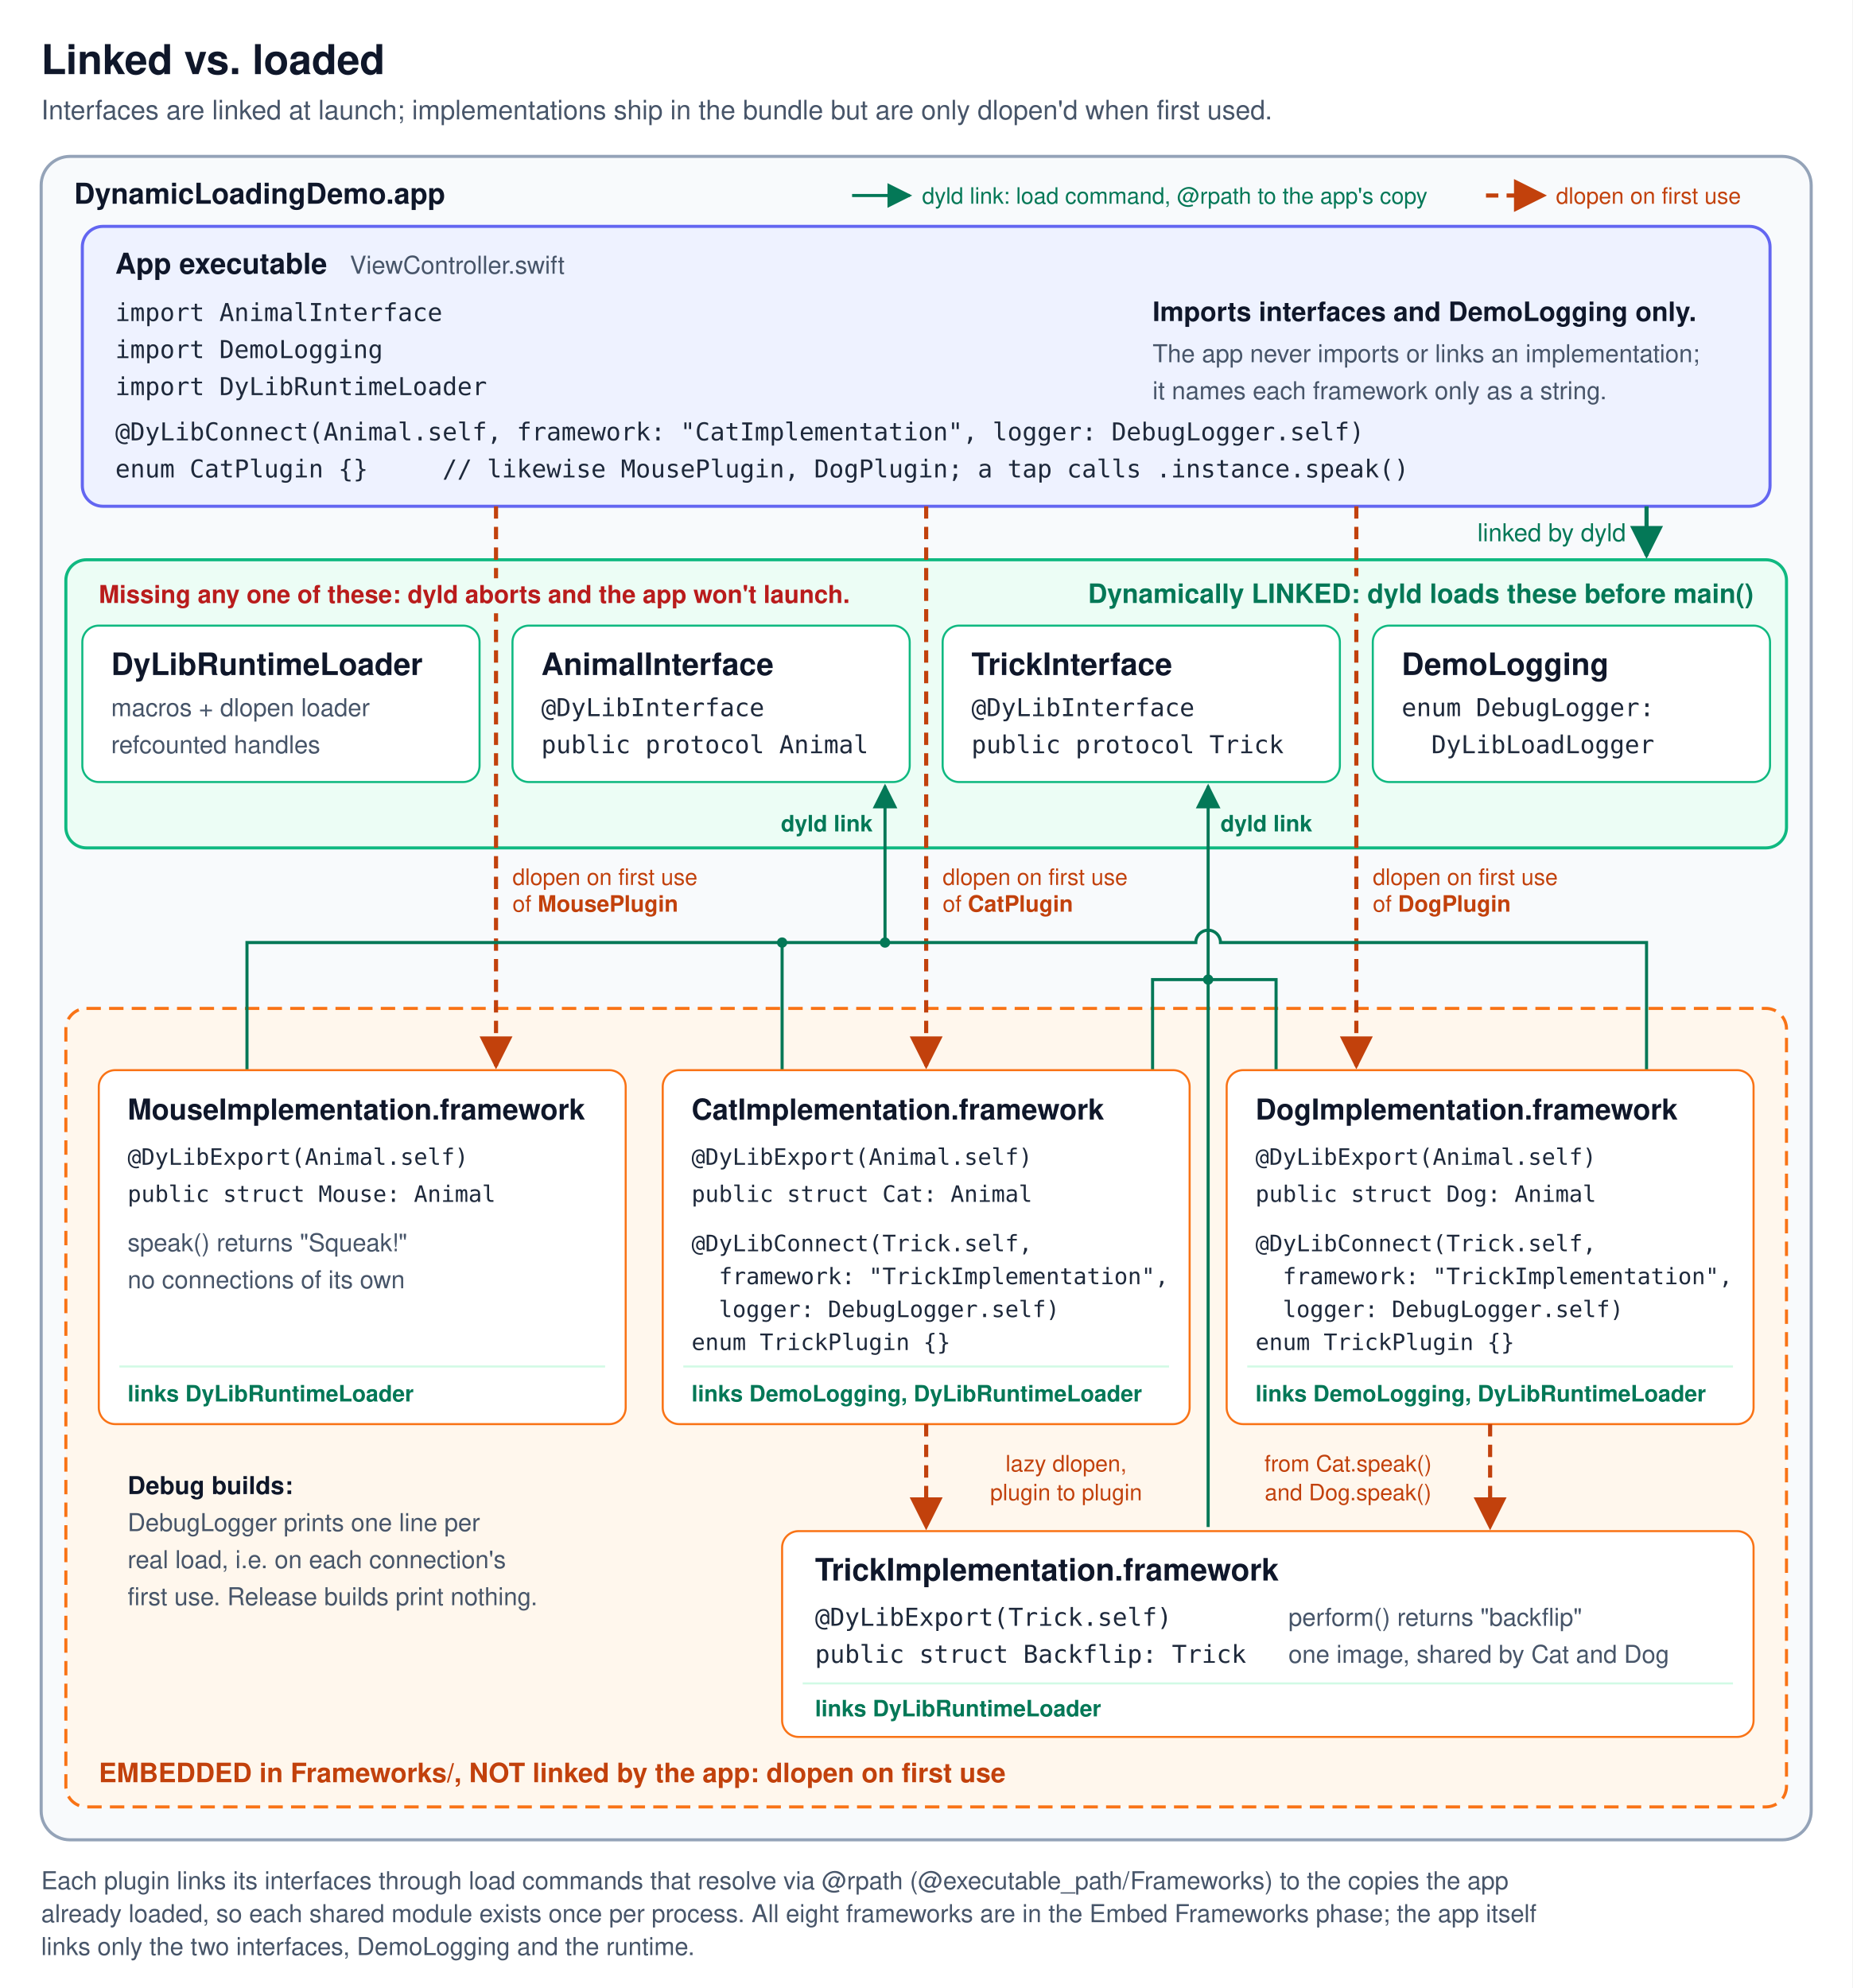
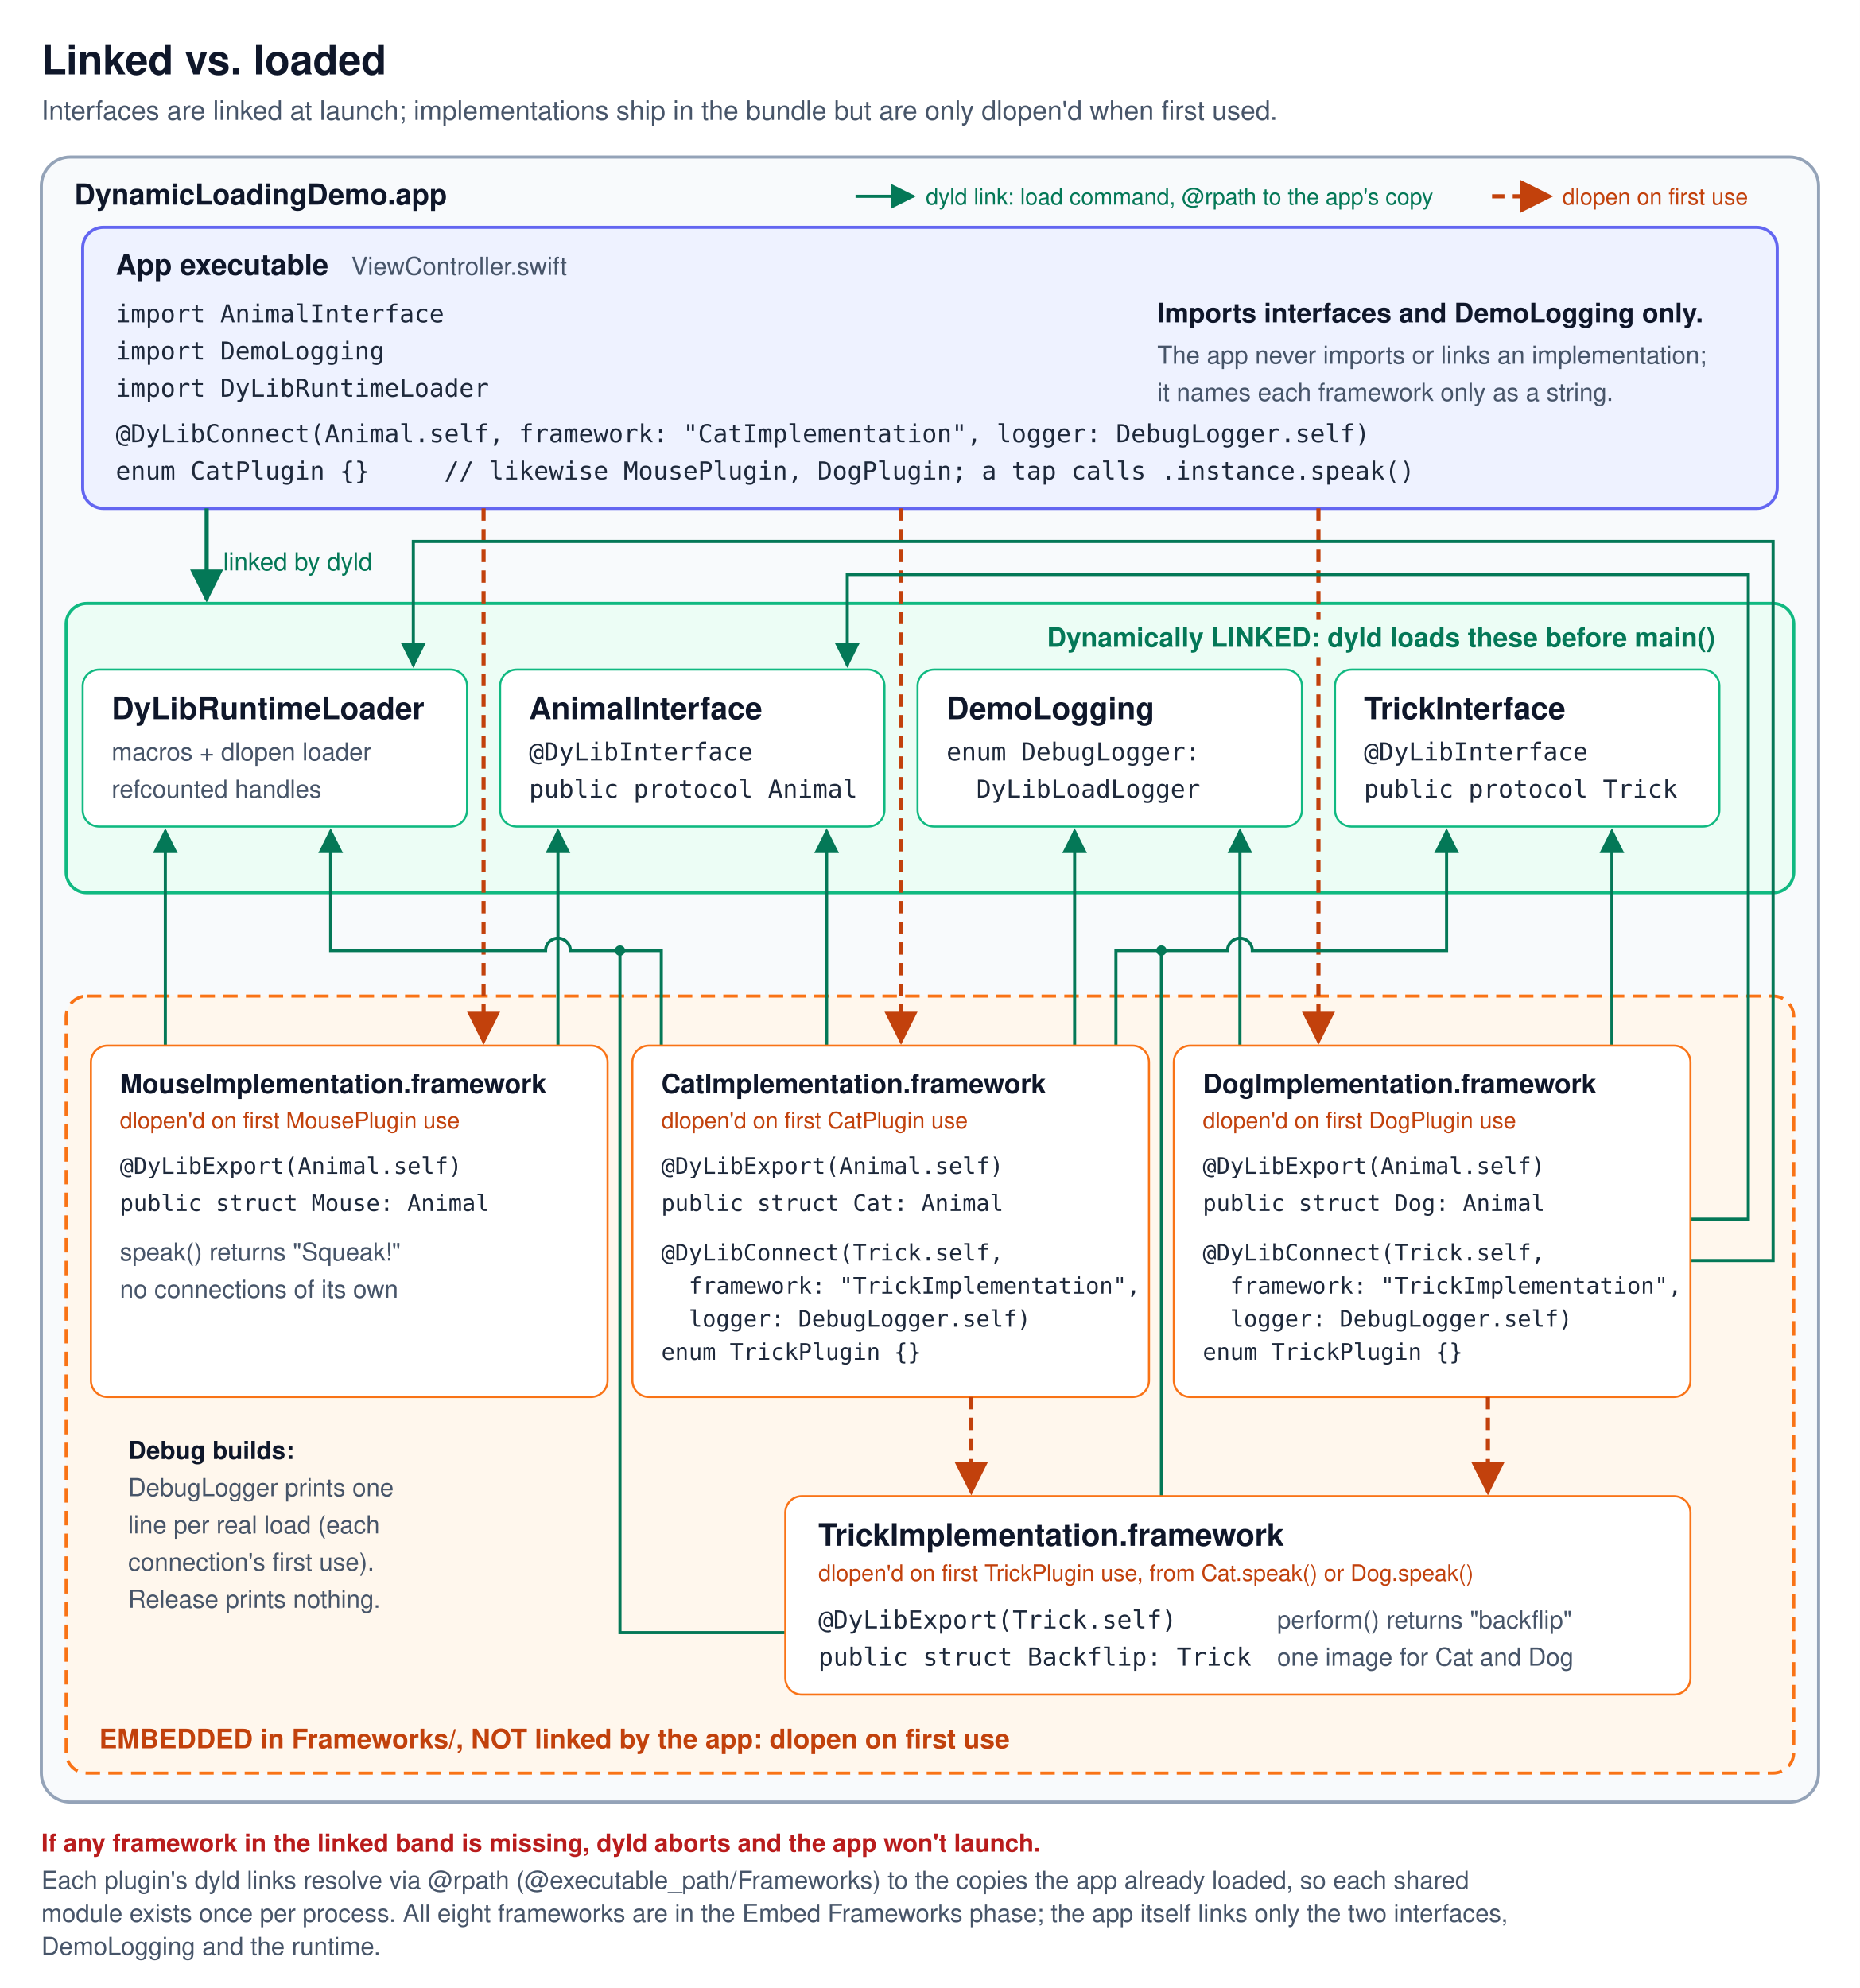
- <svg xmlns="http://www.w3.org/2000/svg" xml:space="preserve" width="900" height="966" viewBox="0 0 900 966" font-family="-apple-system, system-ui, 'Segoe UI', Helvetica, Arial, sans-serif">
+ <svg xmlns="http://www.w3.org/2000/svg" xml:space="preserve" width="900" height="962" viewBox="0 0 900 962" font-family="-apple-system, system-ui, 'Segoe UI', Helvetica, Arial, sans-serif">
  <defs>
    <marker id="arrSolid" viewBox="0 0 10 10" refX="9" refY="5" markerWidth="8" markerHeight="8" orient="auto-start-reverse">
      <path d="M0,0 L10,5 L0,10 z" fill="#047857" />
    </marker>
    <marker id="arrDash" viewBox="0 0 10 10" refX="9" refY="5" markerWidth="8" markerHeight="8" orient="auto-start-reverse">
      <path d="M0,0 L10,5 L0,10 z" fill="#c2410c" />
    </marker>
  </defs>
  <style>
    .t { fill: #0f172a; }
    .muted { fill: #475569; }
    .code { font-family: ui-monospace, SFMono-Regular, Menlo, Consolas, monospace; font-size: 12px; fill: #1e293b; white-space: pre; }
    .code-sm { font-family: ui-monospace, SFMono-Regular, Menlo, Consolas, monospace; font-size: 11px; fill: #1e293b; white-space: pre; }
    .h { font-weight: 700; }
  </style>
-   <rect x="0" y="0" width="900" height="966" fill="#ffffff" />
+   <rect x="0" y="0" width="900" height="962" fill="#ffffff" />
  <text x="20" y="36" class="t h" font-size="20">Linked vs. loaded</text>
  <text x="20" y="58" class="muted" font-size="13">Interfaces are linked at launch; implementations ship in the bundle but are only dlopen'd when first used.</text>
-   <rect x="20" y="76" width="860" height="818" rx="14" fill="#f8fafc" stroke="#94a3b8" stroke-width="1.5" />
+   <rect x="20" y="76" width="860" height="796" rx="14" fill="#f8fafc" stroke="#94a3b8" stroke-width="1.5" />
  <text x="36" y="99" class="t h" font-size="14">DynamicLoadingDemo.app</text>
  <line x1="414" y1="95" x2="442" y2="95" stroke="#047857" stroke-width="1.5" marker-end="url(#arrSolid)" />
  <text x="448" y="99" fill="#047857" font-size="11">dyld link: load command, @rpath to the app's copy</text>
  <line x1="722" y1="95" x2="750" y2="95" stroke="#c2410c" stroke-width="2" stroke-dasharray="6 4" marker-end="url(#arrDash)" />
  <text x="756" y="99" fill="#c2410c" font-size="11">dlopen on first use</text>
  <rect x="40" y="110" width="820" height="136" rx="10" fill="#eef2ff" stroke="#6366f1" stroke-width="1.5" />
  <text x="56" y="133" class="t h" font-size="14">App executable</text>
  <text x="170" y="133" class="muted" font-size="12">ViewController.swift</text>
  <text x="56" y="156" class="code">import AnimalInterface</text>
  <text x="56" y="174" class="code">import DemoLogging</text>
  <text x="56" y="192" class="code">import DyLibRuntimeLoader</text>
  <text x="56" y="214" class="code">@DyLibConnect(Animal.self, framework: "CatImplementation", logger: DebugLogger.self)</text>
  <text x="56" y="232" class="code">enum CatPlugin {}     // likewise MousePlugin, DogPlugin; a tap calls .instance.speak()</text>
  <text x="560" y="156" class="t h" font-size="13">Imports interfaces and DemoLogging only.</text>
  <text x="560" y="176" class="muted" font-size="12">The app never imports or links an implementation;</text>
  <text x="560" y="194" class="muted" font-size="12">it names each framework only as a string.</text>
-   <line x1="800" y1="246" x2="800" y2="270" stroke="#047857" stroke-width="2" marker-end="url(#arrSolid)" />
-   <text x="790" y="263" fill="#047857" font-size="12" text-anchor="end">linked by dyld</text>
-   <rect x="32" y="272" width="836" height="140" rx="10" fill="#ecfdf5" stroke="#10b981" stroke-width="1.5" />
-   <rect x="40" y="304" width="193" height="76" rx="8" fill="#ffffff" stroke="#10b981" />
-   <text x="54" y="328" class="t h" font-size="15">DyLibRuntimeLoader</text>
-   <text x="54" y="348" class="muted" font-size="12">macros + dlopen loader</text>
-   <text x="54" y="366" class="muted" font-size="12">refcounted handles</text>
-   <rect x="249" y="304" width="193" height="76" rx="8" fill="#ffffff" stroke="#10b981" />
-   <text x="263" y="328" class="t h" font-size="15">AnimalInterface</text>
-   <text x="263" y="348" class="code">@DyLibInterface</text>
-   <text x="263" y="366" class="code">public protocol Animal</text>
-   <rect x="458" y="304" width="193" height="76" rx="8" fill="#ffffff" stroke="#10b981" />
-   <text x="472" y="328" class="t h" font-size="15">TrickInterface</text>
-   <text x="472" y="348" class="code">@DyLibInterface</text>
-   <text x="472" y="366" class="code">public protocol Trick</text>
-   <rect x="667" y="304" width="193" height="76" rx="8" fill="#ffffff" stroke="#10b981" />
-   <text x="681" y="328" class="t h" font-size="15">DemoLogging</text>
-   <text x="681" y="348" class="code">enum DebugLogger:</text>
-   <text x="681" y="366" class="code">  DyLibLoadLogger</text>
-   <text x="249" y="430" fill="#c2410c" font-size="11">dlopen on first use</text>
-   <text x="249" y="443" fill="#c2410c" font-size="11">of <tspan font-weight="600">MousePlugin</tspan>
-   </text>
-   <text x="458" y="430" fill="#c2410c" font-size="11">dlopen on first use</text>
-   <text x="458" y="443" fill="#c2410c" font-size="11">of <tspan font-weight="600">CatPlugin</tspan>
-   </text>
-   <text x="667" y="430" fill="#c2410c" font-size="11">dlopen on first use</text>
-   <text x="667" y="443" fill="#c2410c" font-size="11">of <tspan font-weight="600">DogPlugin</tspan>
-   </text>
-   <rect x="32" y="490" width="836" height="388" rx="10" fill="#fff7ed" stroke="#f97316" stroke-width="1.5" stroke-dasharray="7 4" />
-   <path d="M241,246 L241,518" fill="none" stroke="#c2410c" stroke-width="2" stroke-dasharray="6 4" marker-end="url(#arrDash)" />
-   <path d="M450,246 L450,518" fill="none" stroke="#c2410c" stroke-width="2" stroke-dasharray="6 4" marker-end="url(#arrDash)" />
-   <path d="M659,246 L659,518" fill="none" stroke="#c2410c" stroke-width="2" stroke-dasharray="6 4" marker-end="url(#arrDash)" />
-   <path d="M120,520 L120,458 L581,458 A6,6 0 0 1 593,458 L800,458 L800,520" fill="none" stroke="#047857" stroke-width="1.5" />
-   <path d="M380,520 L380,458" fill="none" stroke="#047857" stroke-width="1.5" />
-   <path d="M430,458 L430,382" fill="none" stroke="#047857" stroke-width="1.5" marker-end="url(#arrSolid)" />
-   <path d="M560,520 L560,476 L620,476 L620,520" fill="none" stroke="#047857" stroke-width="1.5" />
-   <path d="M587,742 L587,382" fill="none" stroke="#047857" stroke-width="1.5" marker-end="url(#arrSolid)" />
-   <circle cx="380" cy="458" r="2.5" fill="#047857" />
-   <circle cx="430" cy="458" r="2.5" fill="#047857" />
-   <circle cx="587" cy="476" r="2.5" fill="#047857" />
-   <text x="424" y="404" fill="#047857" font-size="11" font-weight="600" text-anchor="end">dyld link</text>
-   <text x="593" y="404" fill="#047857" font-size="11" font-weight="600">dyld link</text>
-   <rect x="44" y="281" width="392" height="17" fill="#ecfdf5" />
-   <text x="48" y="293" fill="#b91c1c" font-size="12" class="h">Missing any one of these: dyld aborts and the app won't launch.</text>
-   <rect x="556" y="280" width="302" height="18" fill="#ecfdf5" />
-   <text x="852" y="293" fill="#047857" class="h" font-size="13" text-anchor="end">Dynamically LINKED: dyld loads these before main()</text>
-   <text x="48" y="866" fill="#c2410c" class="h" font-size="13">EMBEDDED in Frameworks/, NOT linked by the app: dlopen on first use</text>
-   <rect x="48" y="520" width="256" height="172" rx="8" fill="#ffffff" stroke="#f97316" />
-   <text x="62" y="544" class="t h" font-size="14">MouseImplementation.framework</text>
-   <text x="62" y="566" class="code-sm">@DyLibExport(Animal.self)</text>
-   <text x="62" y="584" class="code-sm">public struct Mouse: Animal</text>
-   <text x="62" y="608" class="muted" font-size="12">speak() returns "Squeak!"</text>
-   <text x="62" y="626" class="muted" font-size="12">no connections of its own</text>
-   <line x1="58" y1="664" x2="294" y2="664" stroke="#d1fae5" />
-   <text x="62" y="681" fill="#047857" font-size="11" font-weight="600">links DyLibRuntimeLoader</text>
-   <rect x="322" y="520" width="256" height="172" rx="8" fill="#ffffff" stroke="#f97316" />
-   <text x="336" y="544" class="t h" font-size="14">CatImplementation.framework</text>
-   <text x="336" y="566" class="code-sm">@DyLibExport(Animal.self)</text>
-   <text x="336" y="584" class="code-sm">public struct Cat: Animal</text>
-   <text x="336" y="608" class="code-sm">@DyLibConnect(Trick.self,</text>
-   <text x="336" y="624" class="code-sm">  framework: "TrickImplementation",</text>
-   <text x="336" y="640" class="code-sm">  logger: DebugLogger.self)</text>
-   <text x="336" y="656" class="code-sm">enum TrickPlugin {}</text>
-   <line x1="332" y1="664" x2="568" y2="664" stroke="#d1fae5" />
-   <text x="336" y="681" fill="#047857" font-size="11" font-weight="600">links DemoLogging, DyLibRuntimeLoader</text>
-   <rect x="596" y="520" width="256" height="172" rx="8" fill="#ffffff" stroke="#f97316" />
-   <text x="610" y="544" class="t h" font-size="14">DogImplementation.framework</text>
-   <text x="610" y="566" class="code-sm">@DyLibExport(Animal.self)</text>
-   <text x="610" y="584" class="code-sm">public struct Dog: Animal</text>
-   <text x="610" y="608" class="code-sm">@DyLibConnect(Trick.self,</text>
-   <text x="610" y="624" class="code-sm">  framework: "TrickImplementation",</text>
-   <text x="610" y="640" class="code-sm">  logger: DebugLogger.self)</text>
-   <text x="610" y="656" class="code-sm">enum TrickPlugin {}</text>
-   <line x1="606" y1="664" x2="842" y2="664" stroke="#d1fae5" />
-   <text x="610" y="681" fill="#047857" font-size="11" font-weight="600">links DemoLogging, DyLibRuntimeLoader</text>
-   <path d="M450,692 L450,742" fill="none" stroke="#c2410c" stroke-width="2" stroke-dasharray="6 4" marker-end="url(#arrDash)" />
-   <path d="M724,692 L724,742" fill="none" stroke="#c2410c" stroke-width="2" stroke-dasharray="6 4" marker-end="url(#arrDash)" />
-   <text x="518" y="715" fill="#c2410c" font-size="11" text-anchor="middle">lazy dlopen,</text>
-   <text x="518" y="729" fill="#c2410c" font-size="11" text-anchor="middle">plugin to plugin</text>
-   <text x="655" y="715" fill="#c2410c" font-size="11" text-anchor="middle">from Cat.speak()</text>
-   <text x="655" y="729" fill="#c2410c" font-size="11" text-anchor="middle">and Dog.speak()</text>
-   <rect x="380" y="744" width="472" height="100" rx="8" fill="#ffffff" stroke="#f97316" />
-   <text x="396" y="768" class="t h" font-size="15">TrickImplementation.framework</text>
-   <text x="396" y="790" class="code">@DyLibExport(Trick.self)</text>
-   <text x="396" y="808" class="code">public struct Backflip: Trick</text>
-   <text x="626" y="790" class="muted" font-size="12">perform() returns "backflip"</text>
-   <text x="626" y="808" class="muted" font-size="12">one image, shared by Cat and Dog</text>
-   <line x1="390" y1="818" x2="842" y2="818" stroke="#d1fae5" />
-   <text x="396" y="834" fill="#047857" font-size="11" font-weight="600">links DyLibRuntimeLoader</text>
-   <text x="62" y="726" class="t h" font-size="12">Debug builds:</text>
-   <text x="62" y="744" class="muted" font-size="12">DebugLogger prints one line per</text>
-   <text x="62" y="762" class="muted" font-size="12">real load, i.e. on each connection's</text>
-   <text x="62" y="780" class="muted" font-size="12">first use. Release builds print nothing.</text>
-   <text x="20" y="918" class="muted" font-size="12">Each plugin links its interfaces through load commands that resolve via @rpath (@executable_path/Frameworks) to the copies the app</text>
-   <text x="20" y="934" class="muted" font-size="12">already loaded, so each shared module exists once per process. All eight frameworks are in the Embed Frameworks phase; the app itself</text>
-   <text x="20" y="950" class="muted" font-size="12">links only the two interfaces, DemoLogging and the runtime.</text>
+   <line x1="100" y1="246" x2="100" y2="290" stroke="#047857" stroke-width="2" marker-end="url(#arrSolid)" />
+   <text x="108" y="276" fill="#047857" font-size="12">linked by dyld</text>
+   <rect x="32" y="292" width="836" height="140" rx="10" fill="#ecfdf5" stroke="#10b981" stroke-width="1.5" />
+   <rect x="40" y="324" width="186" height="76" rx="8" fill="#ffffff" stroke="#10b981" />
+   <text x="54" y="348" class="t h" font-size="15">DyLibRuntimeLoader</text>
+   <text x="54" y="368" class="muted" font-size="12">macros + dlopen loader</text>
+   <text x="54" y="386" class="muted" font-size="12">refcounted handles</text>
+   <rect x="242" y="324" width="186" height="76" rx="8" fill="#ffffff" stroke="#10b981" />
+   <text x="256" y="348" class="t h" font-size="15">AnimalInterface</text>
+   <text x="256" y="368" class="code">@DyLibInterface</text>
+   <text x="256" y="386" class="code">public protocol Animal</text>
+   <rect x="444" y="324" width="186" height="76" rx="8" fill="#ffffff" stroke="#10b981" />
+   <text x="458" y="348" class="t h" font-size="15">DemoLogging</text>
+   <text x="458" y="368" class="code">enum DebugLogger:</text>
+   <text x="458" y="386" class="code">  DyLibLoadLogger</text>
+   <rect x="646" y="324" width="186" height="76" rx="8" fill="#ffffff" stroke="#10b981" />
+   <text x="660" y="348" class="t h" font-size="15">TrickInterface</text>
+   <text x="660" y="368" class="code">@DyLibInterface</text>
+   <text x="660" y="386" class="code">public protocol Trick</text>
+   <rect x="32" y="482" width="836" height="376" rx="10" fill="#fff7ed" stroke="#f97316" stroke-width="1.5" stroke-dasharray="7 4" />
+   <path d="M234,246 L234,504" fill="none" stroke="#c2410c" stroke-width="2" stroke-dasharray="6 4" marker-end="url(#arrDash)" />
+   <path d="M436,246 L436,504" fill="none" stroke="#c2410c" stroke-width="2" stroke-dasharray="6 4" marker-end="url(#arrDash)" />
+   <path d="M638,246 L638,504" fill="none" stroke="#c2410c" stroke-width="2" stroke-dasharray="6 4" marker-end="url(#arrDash)" />
+   <path d="M80,506 L80,402" fill="none" stroke="#047857" stroke-width="1.5" marker-end="url(#arrSolid)" />
+   <path d="M270,506 L270,402" fill="none" stroke="#047857" stroke-width="1.5" marker-end="url(#arrSolid)" />
+   <path d="M400,506 L400,402" fill="none" stroke="#047857" stroke-width="1.5" marker-end="url(#arrSolid)" />
+   <path d="M520,506 L520,402" fill="none" stroke="#047857" stroke-width="1.5" marker-end="url(#arrSolid)" />
+   <path d="M600,506 L600,402" fill="none" stroke="#047857" stroke-width="1.5" marker-end="url(#arrSolid)" />
+   <path d="M780,506 L780,402" fill="none" stroke="#047857" stroke-width="1.5" marker-end="url(#arrSolid)" />
+   <path d="M320,506 L320,460 L276,460 A6,6 0 0 0 264,460 L160,460 L160,402" fill="none" stroke="#047857" stroke-width="1.5" marker-end="url(#arrSolid)" />
+   <path d="M380,790 L300,790 L300,460" fill="none" stroke="#047857" stroke-width="1.5" />
+   <circle cx="300" cy="460" r="2.5" fill="#047857" />
+   <path d="M540,506 L540,460 L594,460 A6,6 0 0 1 606,460 L700,460 L700,402" fill="none" stroke="#047857" stroke-width="1.5" marker-end="url(#arrSolid)" />
+   <path d="M562,724 L562,460" fill="none" stroke="#047857" stroke-width="1.5" />
+   <circle cx="562" cy="460" r="2.5" fill="#047857" />
+   <path d="M818,590 L846,590 L846,278 L410,278 L410,322" fill="none" stroke="#047857" stroke-width="1.5" marker-end="url(#arrSolid)" />
+   <path d="M818,610 L858,610 L858,262 L200,262 L200,322" fill="none" stroke="#047857" stroke-width="1.5" marker-end="url(#arrSolid)" />
+   <rect x="456" y="300" width="378" height="18" fill="#ecfdf5" />
+   <text x="830" y="313" fill="#047857" class="h" font-size="13" text-anchor="end">Dynamically LINKED: dyld loads these before main()</text>
+   <text x="48" y="846" fill="#c2410c" class="h" font-size="13">EMBEDDED in Frameworks/, NOT linked by the app: dlopen on first use</text>
+   <rect x="44" y="506" width="250" height="170" rx="8" fill="#ffffff" stroke="#f97316" />
+   <text x="58" y="529" class="t h" font-size="13">MouseImplementation.framework</text>
+   <text x="58" y="546" fill="#c2410c" font-size="11">dlopen'd on first MousePlugin use</text>
+   <text x="58" y="568" class="code-sm">@DyLibExport(Animal.self)</text>
+   <text x="58" y="586" class="code-sm">public struct Mouse: Animal</text>
+   <text x="58" y="610" class="muted" font-size="12">speak() returns "Squeak!"</text>
+   <text x="58" y="628" class="muted" font-size="12">no connections of its own</text>
+   <rect x="306" y="506" width="250" height="170" rx="8" fill="#ffffff" stroke="#f97316" />
+   <text x="320" y="529" class="t h" font-size="13">CatImplementation.framework</text>
+   <text x="320" y="546" fill="#c2410c" font-size="11">dlopen'd on first CatPlugin use</text>
+   <text x="320" y="568" class="code-sm">@DyLibExport(Animal.self)</text>
+   <text x="320" y="586" class="code-sm">public struct Cat: Animal</text>
+   <text x="320" y="610" class="code-sm">@DyLibConnect(Trick.self,</text>
+   <text x="320" y="626" class="code-sm">  framework: "TrickImplementation",</text>
+   <text x="320" y="642" class="code-sm">  logger: DebugLogger.self)</text>
+   <text x="320" y="658" class="code-sm">enum TrickPlugin {}</text>
+   <rect x="568" y="506" width="250" height="170" rx="8" fill="#ffffff" stroke="#f97316" />
+   <text x="582" y="529" class="t h" font-size="13">DogImplementation.framework</text>
+   <text x="582" y="546" fill="#c2410c" font-size="11">dlopen'd on first DogPlugin use</text>
+   <text x="582" y="568" class="code-sm">@DyLibExport(Animal.self)</text>
+   <text x="582" y="586" class="code-sm">public struct Dog: Animal</text>
+   <text x="582" y="610" class="code-sm">@DyLibConnect(Trick.self,</text>
+   <text x="582" y="626" class="code-sm">  framework: "TrickImplementation",</text>
+   <text x="582" y="642" class="code-sm">  logger: DebugLogger.self)</text>
+   <text x="582" y="658" class="code-sm">enum TrickPlugin {}</text>
+   <path d="M470,676 L470,722" fill="none" stroke="#c2410c" stroke-width="2" stroke-dasharray="6 4" marker-end="url(#arrDash)" />
+   <path d="M720,676 L720,722" fill="none" stroke="#c2410c" stroke-width="2" stroke-dasharray="6 4" marker-end="url(#arrDash)" />
+   <rect x="380" y="724" width="438" height="96" rx="8" fill="#ffffff" stroke="#f97316" />
+   <text x="396" y="748" class="t h" font-size="15">TrickImplementation.framework</text>
+   <text x="396" y="765" fill="#c2410c" font-size="11">dlopen'd on first TrickPlugin use, from Cat.speak() or Dog.speak()</text>
+   <text x="396" y="788" class="code">@DyLibExport(Trick.self)</text>
+   <text x="396" y="806" class="code">public struct Backflip: Trick</text>
+   <text x="618" y="788" class="muted" font-size="12">perform() returns "backflip"</text>
+   <text x="618" y="806" class="muted" font-size="12">one image for Cat and Dog</text>
+   <text x="62" y="706" class="t h" font-size="12">Debug builds:</text>
+   <text x="62" y="724" class="muted" font-size="12">DebugLogger prints one</text>
+   <text x="62" y="742" class="muted" font-size="12">line per real load (each</text>
+   <text x="62" y="760" class="muted" font-size="12">connection's first use).</text>
+   <text x="62" y="778" class="muted" font-size="12">Release prints nothing.</text>
+   <text x="20" y="896" fill="#b91c1c" font-size="12" class="h">If any framework in the linked band is missing, dyld aborts and the app won't launch.</text>
+   <text x="20" y="914" class="muted" font-size="12">Each plugin's dyld links resolve via @rpath (@executable_path/Frameworks) to the copies the app already loaded, so each shared</text>
+   <text x="20" y="930" class="muted" font-size="12">module exists once per process. All eight frameworks are in the Embed Frameworks phase; the app itself links only the two interfaces,</text>
+   <text x="20" y="946" class="muted" font-size="12">DemoLogging and the runtime.</text>
</svg>
